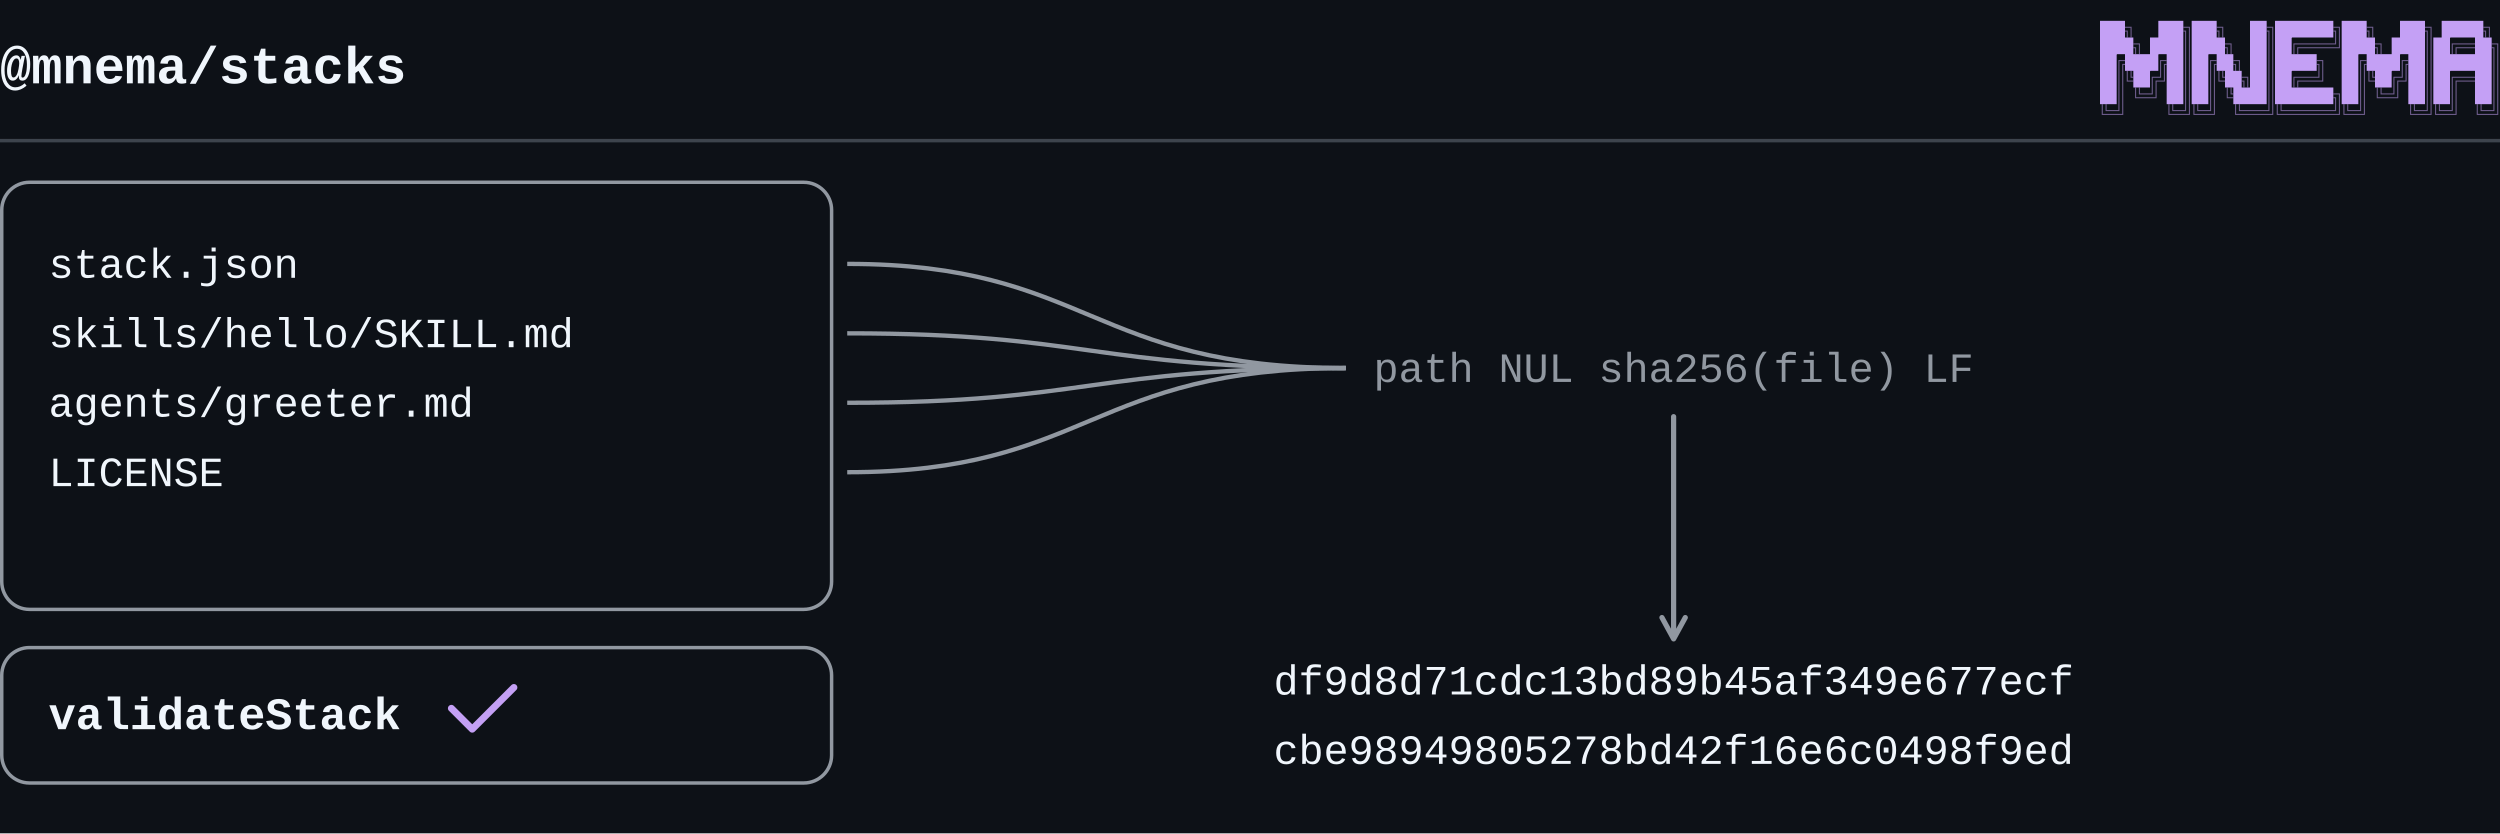
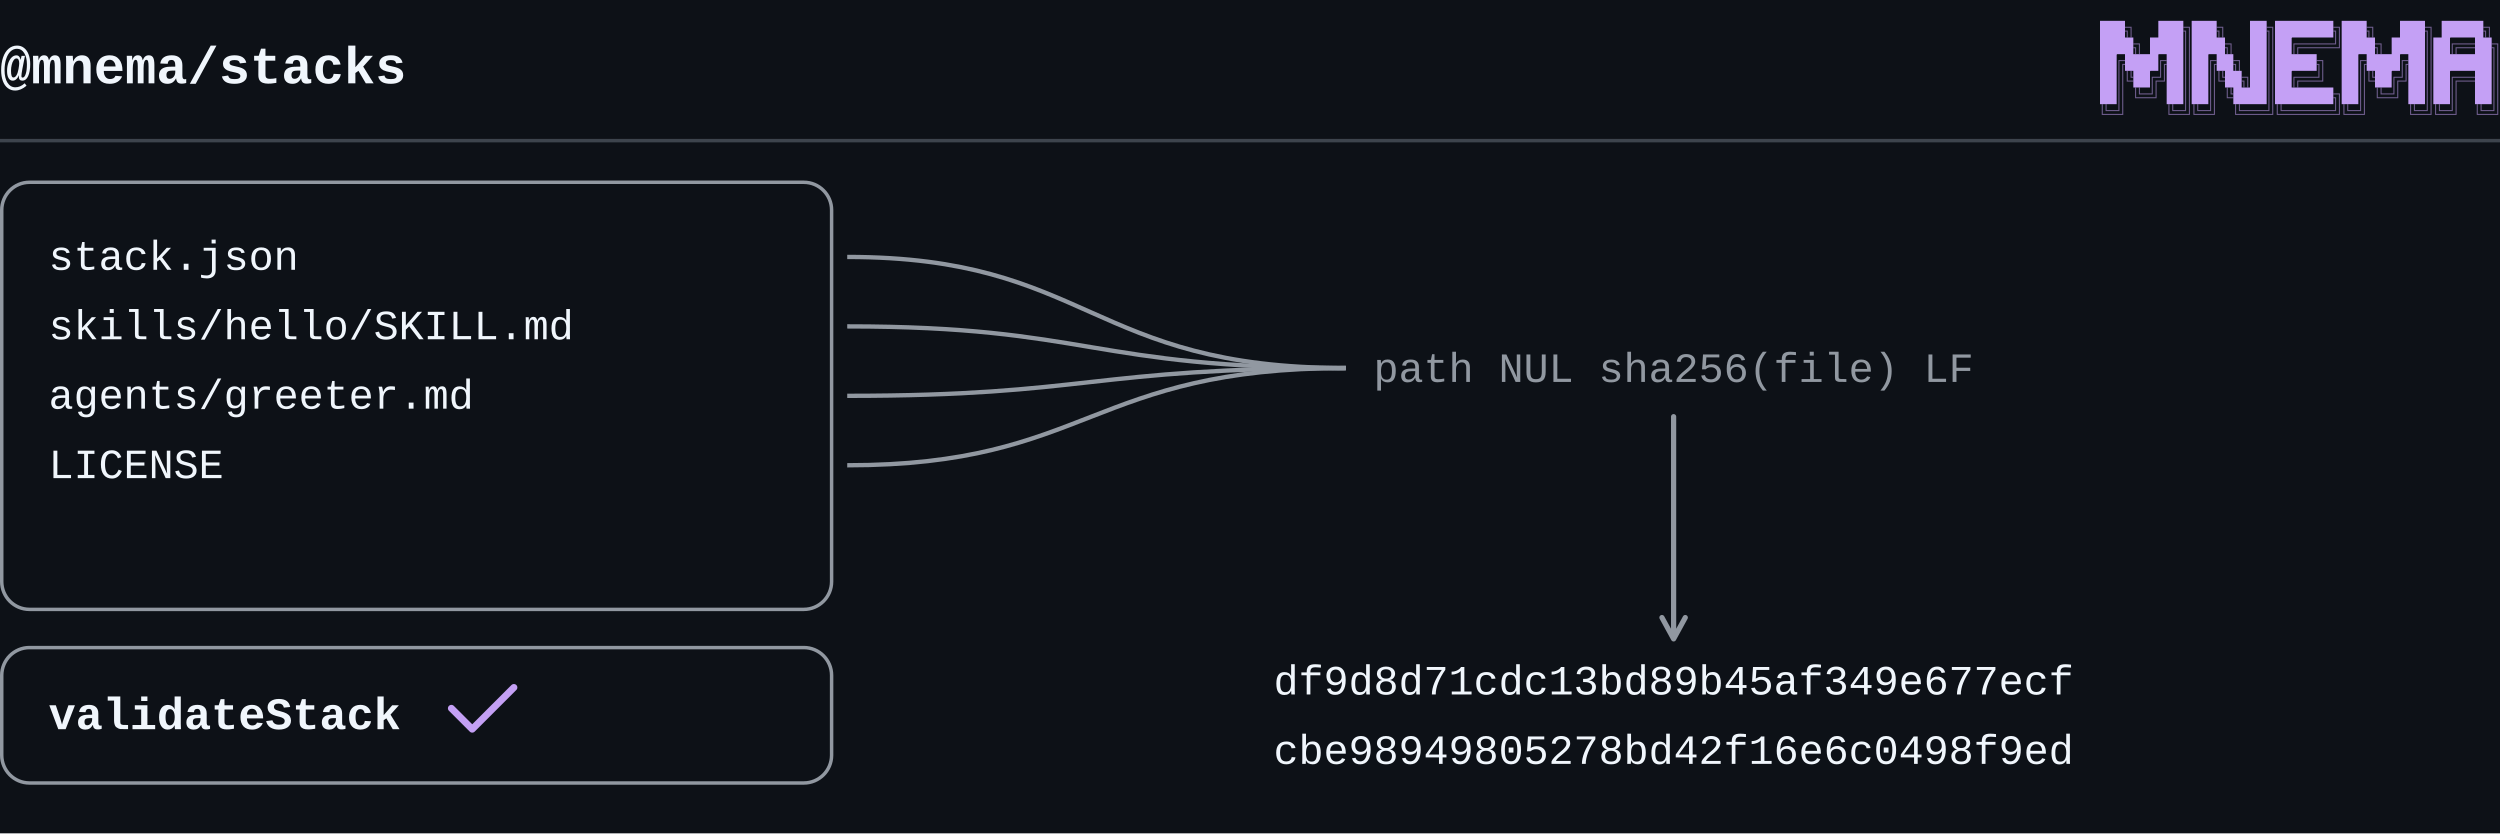
<svg xmlns="http://www.w3.org/2000/svg" width="100%" viewBox="0 0 720 240" role="img" aria-label="The stack contract: the stack.json schema, the validator, and the canonical digest a stack is identified by. A pure library; it runs nothing.">
  <style>
.a{animation-duration:10.5s;animation-iteration-count:infinite;animation-timing-function:ease-in-out}
@keyframes k0{0%{opacity:0}2.86%{opacity:0}5.71%{opacity:1}90.48%{opacity:1}93.33%{opacity:0}100%{opacity:0}}
@keyframes k1{0%{opacity:0}6.67%{opacity:0}9.52%{opacity:1}90.48%{opacity:1}93.33%{opacity:0}100%{opacity:0}}
@keyframes k2{0%{opacity:0}10.48%{opacity:0}13.33%{opacity:1}90.48%{opacity:1}93.33%{opacity:0}100%{opacity:0}}
@keyframes k3{0%{opacity:0}14.29%{opacity:0}17.14%{opacity:1}90.48%{opacity:1}93.33%{opacity:0}100%{opacity:0}}
@keyframes k4{0%{opacity:0}19.05%{opacity:0}21.9%{opacity:1}40.95%{opacity:1}43.81%{opacity:0}100%{opacity:0}}
@keyframes k5{0%{opacity:0}17.14%{opacity:0}20%{opacity:1}90.48%{opacity:1}93.33%{opacity:0}100%{opacity:0}}
@keyframes k6{0%{opacity:0}24.76%{opacity:0}27.62%{opacity:1}40.95%{opacity:1}43.81%{opacity:0}100%{opacity:0}}
@keyframes k7{0%{opacity:0}45.71%{opacity:0}48.57%{opacity:1}90.48%{opacity:1}93.33%{opacity:0}100%{opacity:0}}
@keyframes k8{0%{opacity:0}53.33%{opacity:0}56.19%{opacity:1}90.48%{opacity:1}93.33%{opacity:0}100%{opacity:0}}
@keyframes k9{0%{opacity:0}57.14%{opacity:0}60%{opacity:1}90.48%{opacity:1}93.33%{opacity:0}100%{opacity:0}}
@keyframes k10{0%{opacity:0}66.67%{opacity:0}69.52%{opacity:1}90.48%{opacity:1}93.33%{opacity:0}100%{opacity:0}}
@keyframes k11{0%{opacity:0}72.38%{opacity:0}75.24%{opacity:1}90.48%{opacity:1}93.33%{opacity:0}100%{opacity:0}}
@keyframes k12{0%{opacity:0}72.38%{opacity:0}75.24%{opacity:1}90.48%{opacity:1}93.33%{opacity:0}100%{opacity:0}}
@media (prefers-reduced-motion: reduce){.a{animation:none!important}}
</style>
  <rect width="720" height="240" fill="#0d1117" />
  <text x="0" y="24" font-family="ui-monospace,SFMono-Regular,'SF Mono',Menlo,Consolas,'Liberation Mono',monospace" font-size="15" font-weight="600" fill="#f0f6fc">@mnema/stacks</text>
  <g transform="translate(604.8 6) scale(0.2)">
    <path data-of="blocks" fill="#c4a0f5" d="M0 0h12.5v24.5h-12.5zM12 0h12.5v24.5h-12.5zM24 0h12v24.5h-12zM84 0h12.5v24.5h-12.5zM96 0h12.5v24.5h-12.5zM108 0h12v24.5h-12zM132 0h12.5v24.5h-12.5zM144 0h12.5v24.5h-12.5zM156 0h12v24.5h-12zM216 0h12.5v24.5h-12.5zM228 0h12v24.5h-12zM252 0h12.5v24.5h-12.5zM264 0h12.5v24.5h-12.5zM276 0h12.5v24h-12.5zM288 0h12.5v24h-12.5zM300 0h12.5v24h-12.5zM312 0h12.5v24h-12.5zM324 0h12v24h-12zM348 0h12.5v24.5h-12.5zM360 0h12.5v24.5h-12.5zM372 0h12v24.5h-12zM432 0h12.5v24.5h-12.5zM444 0h12.5v24.5h-12.5zM456 0h12v24.5h-12zM492 0h12.5v24.5h-12.5zM504 0h12.5v24h-12.5zM516 0h12.5v24h-12.5zM528 0h12.5v24h-12.5zM540 0h12v24.5h-12zM0 24h12.5v24.5h-12.5zM12 24h12.5v24.5h-12.5zM24 24h12.5v24h-12.5zM36 24h12v24.5h-12zM72 24h12.5v24.5h-12.5zM84 24h12.5v24h-12.5zM96 24h12.5v24.5h-12.5zM108 24h12v24.5h-12zM132 24h12.5v24.5h-12.5zM144 24h12.5v24.5h-12.5zM156 24h12.5v24h-12.5zM168 24h12v24.5h-12zM216 24h12.5v24.5h-12.5zM228 24h12v24.5h-12zM252 24h12.5v24.5h-12.5zM264 24h12v24.5h-12zM348 24h12.5v24.5h-12.5zM360 24h12.5v24.5h-12.5zM372 24h12.5v24h-12.5zM384 24h12v24.5h-12zM420 24h12.5v24.5h-12.5zM432 24h12.5v24h-12.5zM444 24h12.5v24.5h-12.5zM456 24h12v24.5h-12zM480 24h12.5v24.5h-12.5zM492 24h12v24.5h-12zM540 24h12.5v24.5h-12.5zM552 24h12v24.5h-12zM0 48h12.5v24.5h-12.5zM12 48h12v24.5h-12zM36 48h12.5v24h-12.5zM48 48h12.5v24.5h-12.5zM60 48h12.5v24.5h-12.5zM72 48h12v24h-12zM96 48h12.5v24.5h-12.5zM108 48h12v24.5h-12zM132 48h12.5v24.5h-12.5zM144 48h12v24.5h-12zM168 48h12.5v24h-12.5zM180 48h12v24.5h-12zM216 48h12.5v24.5h-12.5zM228 48h12v24.5h-12zM252 48h12.5v24.5h-12.5zM264 48h12.5v24.5h-12.5zM276 48h12.5v24h-12.5zM288 48h12.5v24h-12.5zM300 48h12v24h-12zM348 48h12.5v24.5h-12.5zM360 48h12v24.5h-12zM384 48h12.5v24h-12.5zM396 48h12.5v24.5h-12.5zM408 48h12.5v24.5h-12.5zM420 48h12v24h-12zM444 48h12.5v24.5h-12.5zM456 48h12v24.5h-12zM480 48h12.5v24.5h-12.5zM492 48h12.5v24.5h-12.5zM504 48h12.5v24h-12.5zM516 48h12.5v24h-12.5zM528 48h12.5v24h-12.5zM540 48h12.5v24.5h-12.5zM552 48h12v24.5h-12zM0 72h12.5v24.5h-12.5zM12 72h12v24.5h-12zM48 72h12.5v24h-12.5zM60 72h12v24h-12zM96 72h12.5v24.5h-12.5zM108 72h12v24.5h-12zM132 72h12.5v24.5h-12.5zM144 72h12v24.5h-12zM180 72h12.5v24h-12.5zM192 72h12v24.5h-12zM216 72h12.5v24.5h-12.5zM228 72h12v24.5h-12zM252 72h12.5v24.5h-12.5zM264 72h12v24.5h-12zM348 72h12.5v24.5h-12.5zM360 72h12v24.5h-12zM396 72h12.5v24h-12.5zM408 72h12v24h-12zM444 72h12.5v24.5h-12.5zM456 72h12v24.5h-12zM480 72h12.5v24.5h-12.5zM492 72h12v24.5h-12zM540 72h12.5v24.5h-12.5zM552 72h12v24.5h-12zM0 96h12.5v24h-12.5zM12 96h12v24h-12zM96 96h12.5v24h-12.5zM108 96h12v24h-12zM132 96h12.5v24h-12.5zM144 96h12v24h-12zM192 96h12.5v24h-12.5zM204 96h12.5v24h-12.5zM216 96h12.5v24h-12.5zM228 96h12v24h-12zM252 96h12.5v24h-12.5zM264 96h12.5v24h-12.5zM276 96h12.5v24h-12.5zM288 96h12.5v24h-12.5zM300 96h12.5v24h-12.5zM312 96h12.5v24h-12.5zM324 96h12v24h-12zM348 96h12.5v24h-12.5zM360 96h12v24h-12zM444 96h12.5v24h-12.5zM456 96h12v24h-12zM480 96h12.5v24h-12.5zM492 96h12v24h-12zM540 96h12.5v24h-12.5zM552 96h12v24h-12z" />
    <path data-of="lines" fill="none" stroke="#c4a0f5" stroke-opacity="0.55" stroke-width="1.5" stroke-linejoin="miter" d="M36 9.25L44.75 9.25L44.75 24M36 14.75L39.25 14.75L39.25 24M120 9.25L128.75 9.25L128.75 24M120 14.75L123.25 14.75L123.25 24M168 9.25L176.75 9.25L176.75 24M168 14.75L171.25 14.75L171.25 24M240 9.25L248.75 9.25L248.75 24M240 14.75L243.25 14.75L243.25 24M336 9.25L344.75 9.25L344.75 24M336 14.75L339.25 14.75L339.25 24M384 9.25L392.75 9.25L392.75 24M384 14.75L387.25 14.75L387.25 24M468 9.25L476.75 9.25L476.75 24M468 14.75L471.25 14.75L471.25 24M552 9.25L560.75 9.25L560.75 24M552 14.75L555.25 14.75L555.25 24M48 33.25L56.75 33.25L56.75 48M48 38.75L51.25 38.75L51.25 48M123.25 24L123.25 48M128.75 24L128.75 48M180 33.25L188.75 33.25L188.75 48M180 38.75L183.25 38.75L183.25 48M243.25 24L243.25 48M248.75 24L248.75 48M288 33.25L279.25 33.25L279.25 48M288 38.75L284.75 38.75L284.75 48M288 33.25L300 33.25M288 38.75L300 38.75M300 33.25L312 33.25M300 38.75L312 38.75M312 33.25L324 33.25M312 38.75L324 38.75M324 33.25L336 33.25M324 38.75L336 38.75M344.75 24L344.75 38.75L336 38.75M339.25 24L339.25 33.25L336 33.25M396 33.25L404.75 33.25L404.75 48M396 38.75L399.25 38.75L399.25 48M471.25 24L471.25 48M476.75 24L476.75 48M516 33.25L507.25 33.25L507.25 48M516 38.75L512.75 38.75L512.75 48M516 33.25L528 33.25M516 38.75L528 38.75M528 33.25L540 33.25M528 38.75L540 38.75M564 33.25L572.75 33.25L572.75 48M564 38.75L567.25 38.75L567.25 48M36 57.25L27.25 57.25L27.25 72M36 62.75L32.75 62.75L32.75 72M96 57.25L87.25 57.25L87.25 72M96 62.75L92.75 62.75L92.75 72M123.25 48L123.25 72M128.75 48L128.75 72M168 57.25L159.25 57.25L159.25 72M168 62.75L164.75 62.75L164.75 72M192 57.25L200.75 57.25L200.75 72M192 62.75L195.25 62.75L195.25 72M243.25 48L243.25 72M248.75 48L248.75 72M312 57.25L320.75 57.25L320.75 72M312 62.75L315.25 62.75L315.25 72M384 57.25L375.25 57.25L375.25 72M384 62.75L380.75 62.75L380.75 72M444 57.25L435.25 57.25L435.25 72M444 62.75L440.75 62.75L440.75 72M471.25 48L471.25 72M476.75 48L476.75 72M567.25 48L567.25 72M572.75 48L572.75 72M27.25 72L27.25 96M32.75 72L32.75 96M39.25 72L39.25 86.75L48 86.75M44.75 72L44.75 81.25L48 81.25M84 81.25L75.25 81.25L75.25 96M84 86.75L80.75 86.75L80.75 96M92.75 72L92.75 86.75L84 86.75M87.25 72L87.25 81.25L84 81.25M123.25 72L123.25 96M128.75 72L128.75 96M159.25 72L159.25 96M164.75 72L164.75 96M171.25 72L171.25 86.75L180 86.75M176.75 72L176.75 81.25L180 81.25M204 81.25L212.75 81.25L212.75 96M204 86.75L207.25 86.75L207.25 96M243.25 72L243.25 96M248.75 72L248.75 96M288 81.25L279.25 81.25L279.25 96M288 86.75L284.75 86.75L284.75 96M288 81.25L300 81.25M288 86.75L300 86.75M300 81.25L312 81.25M300 86.75L312 86.75M320.75 72L320.75 86.75L312 86.75M315.25 72L315.25 81.25L312 81.25M375.25 72L375.25 96M380.75 72L380.75 96M387.25 72L387.25 86.75L396 86.75M392.75 72L392.75 81.25L396 81.25M432 81.25L423.25 81.25L423.25 96M432 86.75L428.75 86.75L428.75 96M440.75 72L440.75 86.75L432 86.75M435.25 72L435.25 81.25L432 81.25M471.25 72L471.25 96M476.75 72L476.75 96M516 81.25L507.25 81.25L507.25 96M516 86.75L512.75 86.75L512.75 96M516 81.25L528 81.25M516 86.75L528 86.75M528 81.25L540 81.25M528 86.75L540 86.75M567.25 72L567.25 96M572.75 72L572.75 96M27.25 96L27.25 120M32.75 96L32.75 120M51.25 96L51.25 110.75L60 110.75M56.75 96L56.75 105.25L60 105.25M60 105.25L72 105.25M60 110.75L72 110.75M80.75 96L80.75 110.75L72 110.75M75.25 96L75.25 105.25L72 105.25M123.25 96L123.25 120M128.75 96L128.75 120M159.25 96L159.25 120M164.75 96L164.75 120M183.25 96L183.25 110.75L192 110.75M188.75 96L188.75 105.25L192 105.25M243.25 96L243.25 120M248.75 96L248.75 120M336 105.25L344.75 105.25L344.75 120M336 110.75L339.25 110.75L339.25 120M375.25 96L375.25 120M380.75 96L380.75 120M399.25 96L399.25 110.75L408 110.75M404.75 96L404.75 105.25L408 105.25M408 105.25L420 105.25M408 110.75L420 110.75M428.75 96L428.75 110.75L420 110.75M423.25 96L423.25 105.25L420 105.25M471.25 96L471.25 120M476.75 96L476.75 120M507.25 96L507.25 120M512.75 96L512.75 120M567.25 96L567.25 120M572.75 96L572.75 120M3.25 120L3.25 134.75L12 134.75M8.75 120L8.75 129.25L12 129.25M12 129.25L24 129.25M12 134.75L24 134.75M32.75 120L32.75 134.75L24 134.75M27.25 120L27.25 129.25L24 129.25M99.25 120L99.25 134.75L108 134.75M104.75 120L104.75 129.25L108 129.25M108 129.25L120 129.25M108 134.75L120 134.75M128.75 120L128.75 134.75L120 134.75M123.25 120L123.25 129.25L120 129.25M135.25 120L135.25 134.75L144 134.75M140.75 120L140.75 129.25L144 129.25M144 129.25L156 129.25M144 134.75L156 134.75M164.75 120L164.75 134.75L156 134.75M159.25 120L159.25 129.25L156 129.25M195.25 120L195.25 134.75L204 134.75M200.75 120L200.75 129.25L204 129.25M204 129.25L216 129.25M204 134.75L216 134.75M216 129.25L228 129.25M216 134.75L228 134.75M228 129.25L240 129.25M228 134.75L240 134.75M248.75 120L248.75 134.75L240 134.75M243.25 120L243.25 129.25L240 129.25M255.25 120L255.25 134.75L264 134.75M260.75 120L260.75 129.25L264 129.25M264 129.25L276 129.25M264 134.75L276 134.75M276 129.25L288 129.25M276 134.75L288 134.75M288 129.25L300 129.25M288 134.75L300 134.75M300 129.25L312 129.25M300 134.75L312 134.75M312 129.25L324 129.25M312 134.75L324 134.75M324 129.25L336 129.25M324 134.75L336 134.75M344.75 120L344.75 134.75L336 134.75M339.25 120L339.25 129.25L336 129.25M351.25 120L351.25 134.75L360 134.75M356.75 120L356.75 129.25L360 129.25M360 129.25L372 129.25M360 134.75L372 134.75M380.75 120L380.75 134.75L372 134.75M375.25 120L375.25 129.25L372 129.25M447.25 120L447.25 134.75L456 134.75M452.75 120L452.75 129.25L456 129.25M456 129.25L468 129.25M456 134.75L468 134.75M476.75 120L476.75 134.75L468 134.75M471.25 120L471.25 129.25L468 129.25M483.25 120L483.25 134.75L492 134.75M488.75 120L488.75 129.25L492 129.25M492 129.25L504 129.25M492 134.75L504 134.75M512.75 120L512.75 134.75L504 134.75M507.25 120L507.25 129.25L504 129.25M543.25 120L543.25 134.75L552 134.75M548.75 120L548.75 129.25L552 129.25M552 129.25L564 129.25M552 134.75L564 134.75M572.75 120L572.75 134.75L564 134.75M567.25 120L567.25 129.25L564 129.25" />
  </g>
  <path d="M0 40.5H720" stroke="#3d444d" />
  <rect x="0.5" y="52.5" width="239" height="123" rx="8" fill="none" stroke="#9198a1" />
-   <text class="a" style="animation-name:k0" x="14" y="80" font-family="ui-monospace,SFMono-Regular,'SF Mono',Menlo,Consolas,'Liberation Mono',monospace" font-size="12" fill="#f0f6fc">stack.json</text>
-   <text class="a" style="animation-name:k1" x="14" y="100" font-family="ui-monospace,SFMono-Regular,'SF Mono',Menlo,Consolas,'Liberation Mono',monospace" font-size="12" fill="#f0f6fc">skills/hello/SKILL.md</text>
-   <text class="a" style="animation-name:k2" x="14" y="120" font-family="ui-monospace,SFMono-Regular,'SF Mono',Menlo,Consolas,'Liberation Mono',monospace" font-size="12" fill="#f0f6fc">agents/greeter.md</text>
-   <text class="a" style="animation-name:k3" x="14" y="140" font-family="ui-monospace,SFMono-Regular,'SF Mono',Menlo,Consolas,'Liberation Mono',monospace" font-size="12" fill="#f0f6fc">LICENSE</text>
-   <text class="a" style="animation-name:k4" opacity="0" x="14" y="160" font-family="ui-monospace,SFMono-Regular,'SF Mono',Menlo,Consolas,'Liberation Mono',monospace" font-size="12" fill="#f0f6fc">.mcp.json</text>
+   <text class="a" style="animation-name:k0" x="14" y="77.7" font-family="ui-monospace,SFMono-Regular,'SF Mono',Menlo,Consolas,'Liberation Mono',monospace" font-size="12" fill="#f0f6fc">stack.json</text>
+   <text class="a" style="animation-name:k1" x="14" y="97.7" font-family="ui-monospace,SFMono-Regular,'SF Mono',Menlo,Consolas,'Liberation Mono',monospace" font-size="12" fill="#f0f6fc">skills/hello/SKILL.md</text>
+   <text class="a" style="animation-name:k2" x="14" y="117.7" font-family="ui-monospace,SFMono-Regular,'SF Mono',Menlo,Consolas,'Liberation Mono',monospace" font-size="12" fill="#f0f6fc">agents/greeter.md</text>
+   <text class="a" style="animation-name:k3" x="14" y="137.7" font-family="ui-monospace,SFMono-Regular,'SF Mono',Menlo,Consolas,'Liberation Mono',monospace" font-size="12" fill="#f0f6fc">LICENSE</text>
+   <text class="a" style="animation-name:k4" opacity="0" x="14" y="157.7" font-family="ui-monospace,SFMono-Regular,'SF Mono',Menlo,Consolas,'Liberation Mono',monospace" font-size="12" fill="#f0f6fc">.mcp.json</text>
  <rect x="0.5" y="186.5" width="239" height="39" rx="8" fill="none" stroke="#9198a1" />
  <text class="a" style="animation-name:k5" x="14" y="210" font-family="ui-monospace,SFMono-Regular,'SF Mono',Menlo,Consolas,'Liberation Mono',monospace" font-size="13" font-weight="600" fill="#f0f6fc">validateStack</text>
-   <text class="a" style="animation-name:k6" opacity="0" x="130" y="210" font-family="ui-monospace,SFMono-Regular,'SF Mono',Menlo,Consolas,'Liberation Mono',monospace" font-size="12" fill="#f0f6fc">mcp-server</text>
+   <text class="a" style="animation-name:k6" opacity="0" x="130" y="209.7" font-family="ui-monospace,SFMono-Regular,'SF Mono',Menlo,Consolas,'Liberation Mono',monospace" font-size="12" fill="#f0f6fc">mcp-server</text>
  <path class="a" style="animation-name:k7" d="M130 204L136 210L148 198" fill="none" stroke="#c4a0f5" stroke-width="2" stroke-linecap="round" stroke-linejoin="round" />
  <g class="a" style="animation-name:k8">
-     <path d="M244 76C313.8 76 313.8 106 387.6 106" fill="none" stroke="#9198a1" stroke-width="1.25" />
-     <path d="M244 96C313.8 96 313.8 106 387.6 106" fill="none" stroke="#9198a1" stroke-width="1.25" />
-     <path d="M244 116C313.8 116 313.8 106 387.6 106" fill="none" stroke="#9198a1" stroke-width="1.25" />
-     <path d="M244 136C313.8 136 313.8 106 387.6 106" fill="none" stroke="#9198a1" stroke-width="1.25" />
+     <path d="M244 74C313.8 74 313.8 106 387.6 106" fill="none" stroke="#9198a1" stroke-width="1.25" />
+     <path d="M244 94C313.8 94 313.8 106 387.6 106" fill="none" stroke="#9198a1" stroke-width="1.25" />
+     <path d="M244 114C313.8 114 313.8 106 387.6 106" fill="none" stroke="#9198a1" stroke-width="1.25" />
+     <path d="M244 134C313.8 134 313.8 106 387.6 106" fill="none" stroke="#9198a1" stroke-width="1.25" />
  </g>
  <text class="a" style="animation-name:k9" x="482" y="110" font-family="ui-monospace,SFMono-Regular,'SF Mono',Menlo,Consolas,'Liberation Mono',monospace" font-size="12" fill="#9198a1" text-anchor="middle">path NUL sha256(file) LF</text>
  <path class="a" style="animation-name:k10" d="M482 120L482 184M485.36 177.86L482 184L478.64 177.86" fill="none" stroke="#9198a1" stroke-width="1.5" stroke-linecap="round" stroke-linejoin="round" />
  <text class="a" style="animation-name:k11" x="482" y="200" font-family="ui-monospace,SFMono-Regular,'SF Mono',Menlo,Consolas,'Liberation Mono',monospace" font-size="12" fill="#f0f6fc" text-anchor="middle">df9d8d71cdc13bd89b45af349e677ecf</text>
  <text class="a" style="animation-name:k12" x="482" y="220" font-family="ui-monospace,SFMono-Regular,'SF Mono',Menlo,Consolas,'Liberation Mono',monospace" font-size="12" fill="#f0f6fc" text-anchor="middle">cbe98949805278bd42f16e6c0498f9ed</text>
</svg>
